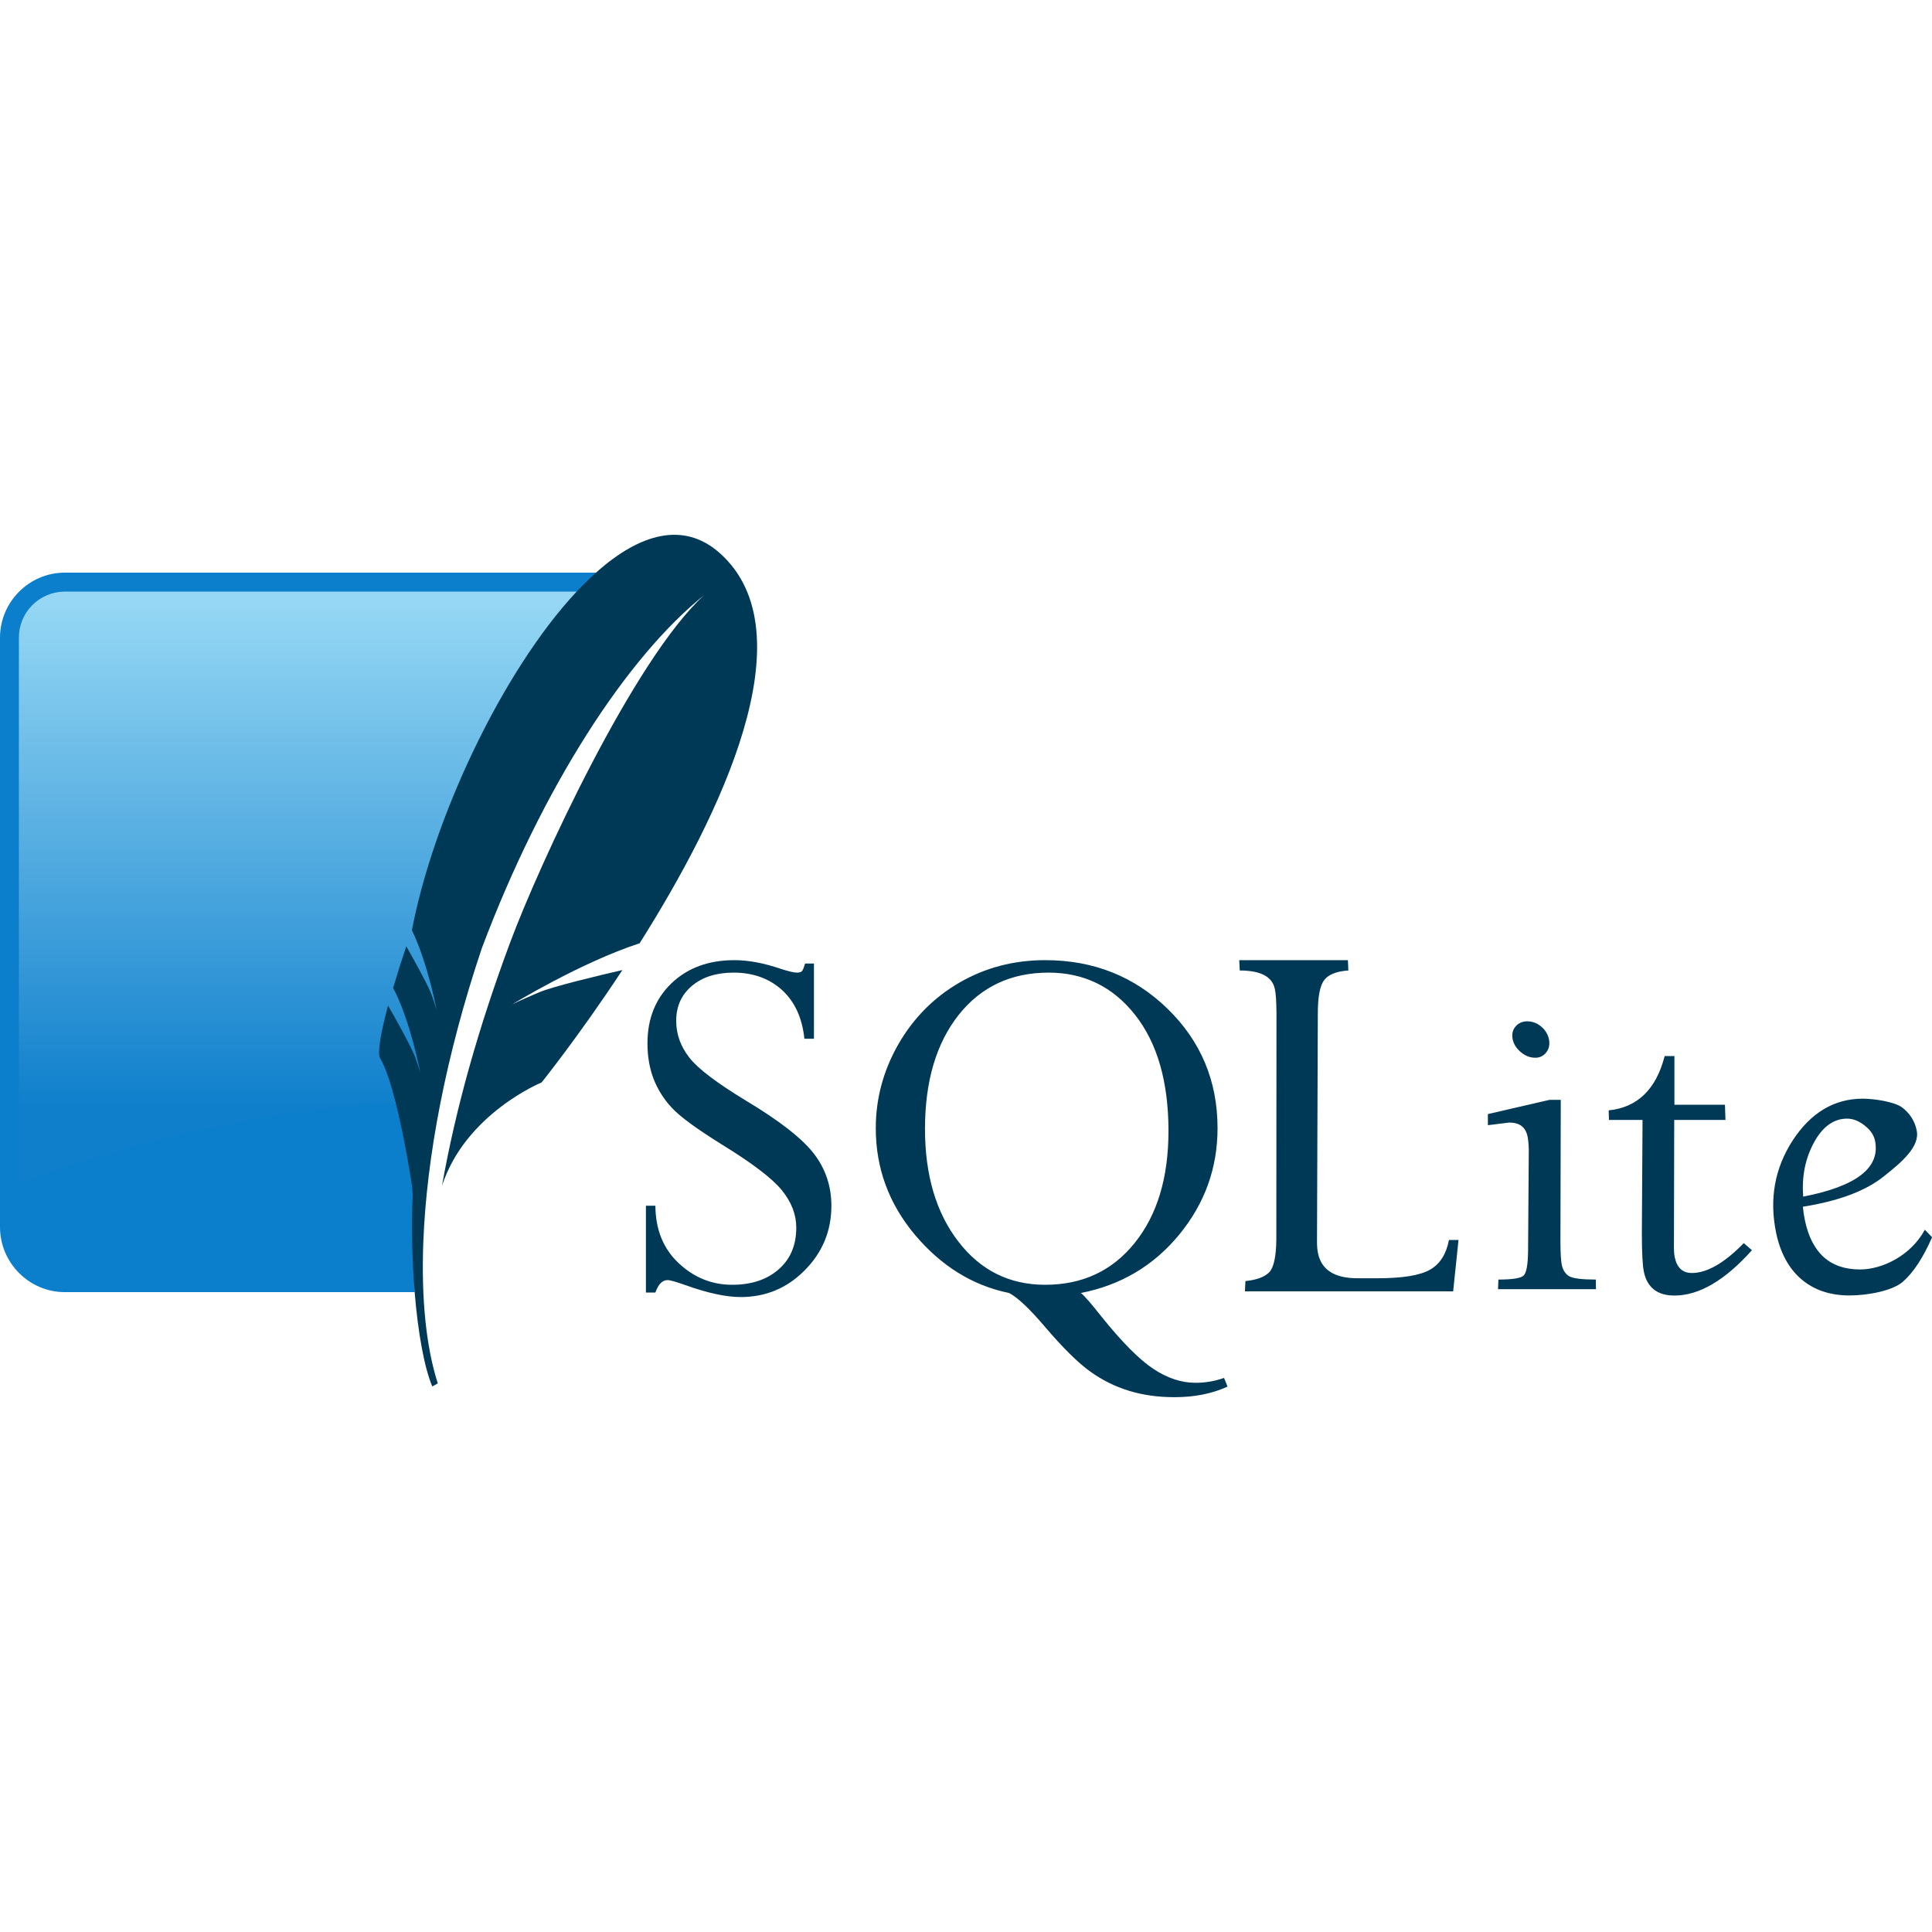
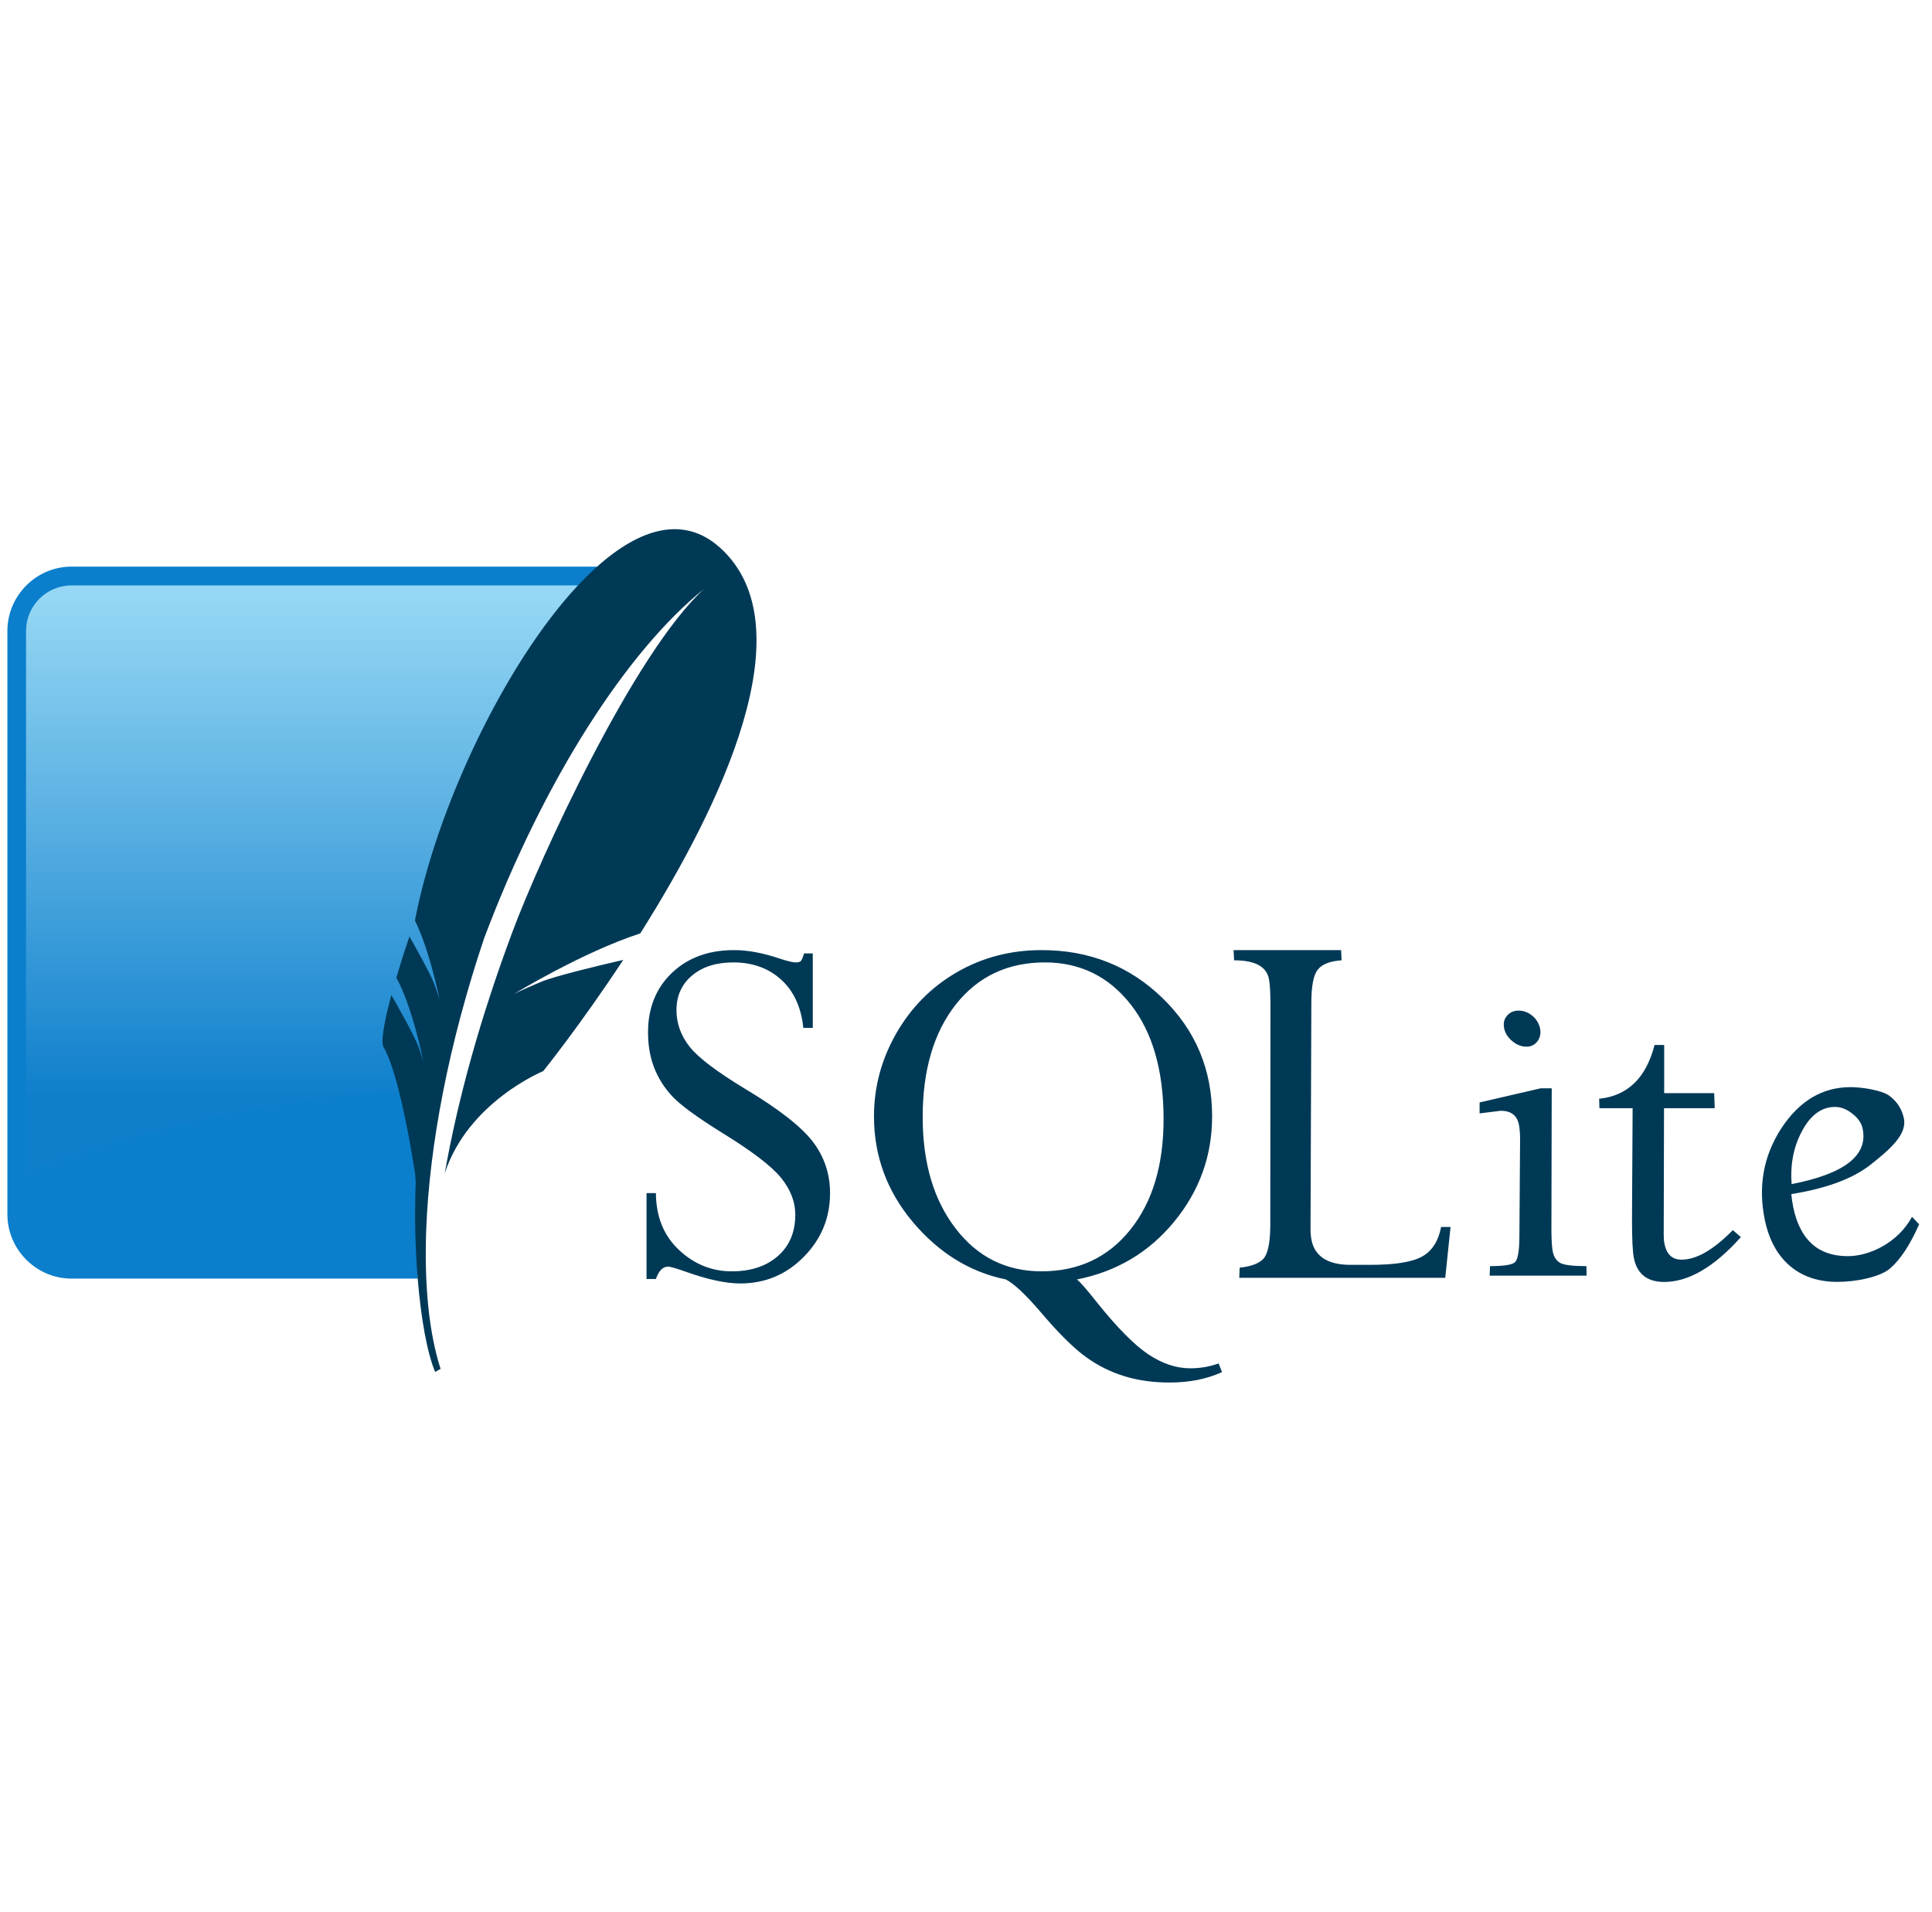
- <svg xmlns="http://www.w3.org/2000/svg" width="40" height="40" viewBox="0 0 40 40" fill="none">
-   <path d="M15.203 19.879C14.671 19.879 14.237 20.039 13.904 20.356C13.572 20.674 13.405 21.09 13.405 21.6C13.405 21.864 13.445 22.106 13.528 22.327C13.615 22.554 13.745 22.762 13.912 22.938C14.084 23.124 14.43 23.374 14.944 23.695C15.576 24.083 15.989 24.398 16.188 24.643C16.387 24.889 16.486 25.147 16.486 25.415C16.486 25.774 16.369 26.062 16.125 26.277C15.884 26.492 15.56 26.6 15.158 26.6C14.735 26.6 14.367 26.449 14.05 26.151C13.733 25.853 13.573 25.459 13.569 24.963H13.373V26.76H13.569C13.629 26.589 13.713 26.503 13.822 26.503C13.875 26.503 13.997 26.538 14.188 26.606C14.653 26.773 15.034 26.854 15.335 26.854C15.851 26.854 16.294 26.671 16.66 26.301C17.028 25.931 17.213 25.485 17.213 24.963C17.213 24.559 17.091 24.199 16.852 23.887C16.61 23.573 16.144 23.207 15.445 22.788C14.845 22.424 14.455 22.13 14.274 21.899C14.093 21.669 14 21.415 14 21.135C14 20.831 14.111 20.59 14.33 20.408C14.547 20.227 14.832 20.137 15.191 20.137C15.591 20.137 15.927 20.258 16.192 20.498C16.456 20.741 16.609 21.075 16.654 21.506H16.852V19.949H16.669C16.645 20.029 16.625 20.079 16.607 20.102C16.587 20.126 16.553 20.137 16.498 20.137C16.436 20.137 16.322 20.11 16.161 20.057C15.816 19.94 15.497 19.879 15.203 19.879ZM21.64 19.879C20.99 19.879 20.401 20.034 19.867 20.342C19.334 20.651 18.912 21.077 18.599 21.621C18.289 22.164 18.132 22.743 18.132 23.358C18.132 24.184 18.402 24.922 18.944 25.567C19.489 26.213 20.138 26.616 20.892 26.77C21.066 26.86 21.314 27.093 21.637 27.473C22 27.898 22.309 28.206 22.562 28.389C22.81 28.569 23.085 28.707 23.378 28.796C23.666 28.884 23.978 28.927 24.317 28.927C24.726 28.927 25.093 28.856 25.415 28.708L25.343 28.528C25.151 28.596 24.949 28.631 24.745 28.629C24.46 28.629 24.172 28.534 23.882 28.343C23.593 28.153 23.23 27.789 22.8 27.253C22.598 26.996 22.457 26.833 22.379 26.77C23.204 26.608 23.885 26.206 24.414 25.562C24.944 24.917 25.208 24.182 25.208 23.358C25.208 22.379 24.862 21.558 24.175 20.887C23.488 20.217 22.642 19.879 21.64 19.879ZM25.657 19.879L25.668 20.093C26.1 20.093 26.341 20.22 26.395 20.477C26.416 20.57 26.426 20.741 26.428 20.985L26.425 25.672C26.42 26.023 26.371 26.246 26.276 26.343C26.18 26.439 26.018 26.5 25.785 26.523L25.775 26.736H30.086L30.197 25.672H29.999C29.944 25.962 29.815 26.169 29.608 26.287C29.403 26.405 29.04 26.465 28.515 26.465H28.105C27.633 26.465 27.36 26.293 27.288 25.947C27.273 25.874 27.267 25.799 27.267 25.724L27.284 20.985C27.284 20.636 27.328 20.402 27.42 20.287C27.51 20.172 27.677 20.109 27.916 20.093L27.907 19.879H25.657ZM21.709 20.137C22.44 20.137 23.04 20.427 23.501 21.012C23.963 21.599 24.192 22.401 24.192 23.417C24.192 24.38 23.96 25.151 23.495 25.731C23.03 26.311 22.41 26.6 21.639 26.6C20.9 26.6 20.3 26.302 19.84 25.703C19.38 25.105 19.151 24.328 19.151 23.372C19.151 22.39 19.382 21.604 19.846 21.015C20.31 20.43 20.931 20.137 21.709 20.137ZM31.622 21.145C31.519 21.145 31.437 21.182 31.378 21.253C31.316 21.324 31.298 21.411 31.318 21.516C31.339 21.62 31.398 21.708 31.489 21.785C31.578 21.859 31.677 21.899 31.782 21.899C31.828 21.901 31.873 21.892 31.914 21.871C31.955 21.851 31.99 21.822 32.017 21.785C32.073 21.708 32.09 21.62 32.069 21.516C32.047 21.412 31.989 21.319 31.907 21.253C31.828 21.184 31.727 21.146 31.622 21.145ZM34.465 21.864C34.288 22.555 33.9 22.929 33.306 22.989L33.312 23.187H34.007L33.993 25.53C33.994 25.93 34.006 26.196 34.035 26.332C34.103 26.657 34.314 26.823 34.667 26.823C35.177 26.823 35.713 26.51 36.272 25.884L36.103 25.738C35.7 26.15 35.342 26.356 35.029 26.356C34.837 26.356 34.718 26.246 34.673 26.027C34.661 25.965 34.656 25.901 34.657 25.838L34.663 23.187H35.724L35.713 22.872H34.667V21.864L34.465 21.864ZM38.567 22.747C37.974 22.747 37.492 23.037 37.115 23.612C36.743 24.188 36.627 24.827 36.774 25.53C36.861 25.941 37.033 26.26 37.296 26.486C37.559 26.71 37.893 26.821 38.291 26.821C38.662 26.821 39.179 26.727 39.397 26.537C39.614 26.348 39.816 26.039 40.002 25.616L39.852 25.46C39.556 26.007 38.959 26.283 38.509 26.283C37.888 26.283 37.51 25.941 37.368 25.262C37.349 25.171 37.335 25.078 37.327 24.984C38.064 24.867 38.622 24.659 38.998 24.359C39.376 24.059 39.754 23.739 39.683 23.403C39.645 23.212 39.536 23.042 39.379 22.927C39.218 22.809 38.8 22.747 38.567 22.747ZM32.083 22.771L30.805 23.066V23.296L31.247 23.241C31.462 23.241 31.587 23.337 31.627 23.532C31.64 23.597 31.649 23.688 31.652 23.802L31.637 25.906C31.633 26.195 31.602 26.365 31.537 26.416C31.472 26.466 31.302 26.492 31.023 26.492L31.015 26.691H33.043L33.04 26.492C32.759 26.492 32.576 26.47 32.494 26.426C32.415 26.382 32.359 26.304 32.334 26.183C32.317 26.096 32.309 25.946 32.307 25.738L32.314 22.771H32.083ZM38.242 23.16C38.365 23.16 38.485 23.208 38.605 23.302C38.725 23.396 38.797 23.502 38.82 23.616C38.935 24.173 38.442 24.56 37.333 24.775C37.302 24.367 37.372 23.998 37.551 23.664C37.73 23.33 37.962 23.16 38.242 23.16Z" fill="#003956" />
-   <path d="M12.342 11.856H1.341C0.603 11.856 0 12.462 0 13.203V25.404C0 26.145 0.603 26.752 1.341 26.752H8.586C8.504 23.126 9.734 16.09 12.342 11.854L12.342 11.856Z" fill="#0B7FCC" />
-   <path d="M11.94 12.248H1.341C1.088 12.249 0.846 12.35 0.668 12.529C0.49 12.708 0.39 12.951 0.391 13.203V24.514C2.792 23.587 6.394 22.787 8.886 22.825C9.387 20.19 10.858 15.03 11.94 12.247V12.248Z" fill="url(#paint0_linear_392_8735)" />
-   <path d="M14.906 11.455C14.153 10.78 13.24 11.051 12.342 11.854C12.207 11.974 12.073 12.106 11.94 12.247C10.401 13.892 8.971 16.935 8.528 19.26C8.7 19.612 8.836 20.062 8.925 20.406C8.968 20.578 9.008 20.75 9.044 20.924C9.044 20.924 9.03 20.87 8.974 20.705L8.936 20.597C8.929 20.577 8.921 20.558 8.913 20.539C8.813 20.304 8.534 19.808 8.412 19.592C8.315 19.878 8.224 20.166 8.139 20.455C8.49 21.104 8.705 22.219 8.705 22.219C8.705 22.219 8.688 22.146 8.599 21.896C8.519 21.672 8.128 20.981 8.034 20.819C7.875 21.41 7.813 21.808 7.869 21.905C7.98 22.093 8.086 22.417 8.179 22.777C8.388 23.585 8.532 24.568 8.532 24.568L8.544 24.733C8.517 25.407 8.531 26.081 8.585 26.753C8.654 27.594 8.785 28.317 8.95 28.705L9.064 28.642C8.82 27.88 8.721 26.88 8.764 25.727C8.829 23.966 9.233 21.841 9.977 19.628C11.237 16.284 12.981 13.602 14.579 12.321C13.123 13.645 11.152 17.926 10.562 19.513C9.902 21.286 9.434 22.953 9.151 24.55C9.639 23.054 11.213 22.411 11.213 22.411C11.213 22.411 11.984 21.453 12.886 20.084C12.347 20.208 11.458 20.421 11.161 20.545C10.722 20.731 10.605 20.794 10.605 20.794C10.605 20.794 12.026 19.925 13.242 19.53C14.919 16.876 16.745 13.105 14.907 11.455" fill="#003956" />
+ <svg xmlns="http://www.w3.org/2000/svg" width="95" height="94" viewBox="0 0 95 94" fill="none">
+   <path d="M36.09 46.716C34.84 46.716 33.821 47.092 33.038 47.837C32.258 48.583 31.865 49.562 31.865 50.76C31.865 51.381 31.959 51.948 32.155 52.467C32.358 53.001 32.665 53.49 33.058 53.905C33.462 54.341 34.274 54.929 35.481 55.683C36.968 56.595 37.938 57.336 38.405 57.912C38.872 58.489 39.106 59.094 39.106 59.725C39.106 60.568 38.83 61.245 38.259 61.751C37.691 62.255 36.931 62.511 35.984 62.511C34.992 62.511 34.125 62.155 33.383 61.455C32.636 60.755 32.261 59.829 32.252 58.664H31.791V62.887H32.252C32.393 62.485 32.59 62.281 32.846 62.281C32.969 62.281 33.256 62.365 33.706 62.525C34.799 62.915 35.694 63.107 36.4 63.107C37.613 63.107 38.655 62.677 39.515 61.807C40.379 60.938 40.815 59.889 40.815 58.664C40.815 57.715 40.528 56.868 39.966 56.133C39.398 55.396 38.302 54.536 36.661 53.552C35.25 52.697 34.332 52.005 33.907 51.464C33.482 50.922 33.264 50.325 33.264 49.668C33.264 48.953 33.526 48.386 34.039 47.958C34.55 47.533 35.219 47.321 36.062 47.321C37.002 47.321 37.792 47.605 38.414 48.171C39.037 48.741 39.395 49.527 39.501 50.54H39.966V46.88H39.536C39.481 47.069 39.432 47.187 39.389 47.241C39.344 47.295 39.263 47.322 39.134 47.322C38.987 47.322 38.721 47.258 38.343 47.134C37.53 46.859 36.782 46.716 36.09 46.716V46.716ZM51.217 46.716C49.691 46.716 48.305 47.08 47.052 47.803C45.798 48.529 44.806 49.53 44.072 50.809C43.342 52.086 42.975 53.446 42.975 54.892C42.975 56.833 43.61 58.566 44.883 60.084C46.162 61.602 47.688 62.548 49.461 62.91C49.869 63.122 50.451 63.67 51.211 64.562C52.063 65.561 52.789 66.283 53.386 66.714C53.966 67.138 54.614 67.462 55.302 67.671C55.979 67.878 56.713 67.978 57.508 67.978C58.469 67.978 59.333 67.812 60.09 67.465L59.921 67.04C59.47 67.201 58.993 67.282 58.514 67.278C57.846 67.278 57.167 67.054 56.487 66.607C55.807 66.16 54.955 65.305 53.945 64.046C53.468 63.441 53.139 63.059 52.955 62.91C54.894 62.528 56.493 61.584 57.737 60.07C58.982 58.555 59.602 56.828 59.602 54.892C59.602 52.591 58.79 50.66 57.175 49.086C55.56 47.51 53.572 46.716 51.217 46.716V46.716ZM60.657 46.716L60.683 47.218C61.699 47.218 62.266 47.516 62.393 48.121C62.442 48.34 62.465 48.741 62.471 49.315L62.462 60.33C62.45 61.154 62.335 61.679 62.111 61.906C61.888 62.132 61.506 62.275 60.958 62.33L60.936 62.83H71.065L71.326 60.33H70.862C70.732 61.01 70.428 61.498 69.944 61.773C69.461 62.052 68.607 62.192 67.373 62.192H66.412C65.302 62.192 64.659 61.788 64.49 60.976C64.457 60.803 64.44 60.627 64.441 60.451L64.481 49.315C64.481 48.495 64.584 47.944 64.8 47.674C65.012 47.405 65.405 47.256 65.968 47.218L65.944 46.716H60.657ZM51.38 47.321C53.098 47.321 54.507 48.004 55.591 49.378C56.678 50.758 57.215 52.642 57.215 55.029C57.215 57.292 56.67 59.105 55.577 60.468C54.483 61.831 53.026 62.51 51.216 62.51C49.478 62.51 48.069 61.811 46.988 60.402C45.907 58.997 45.37 57.172 45.37 54.923C45.37 52.617 45.913 50.77 47.002 49.386C48.093 48.01 49.553 47.321 51.38 47.321V47.321ZM74.677 49.691C74.433 49.691 74.24 49.777 74.103 49.943C73.956 50.112 73.913 50.316 73.962 50.562C74.011 50.806 74.148 51.013 74.364 51.194C74.573 51.369 74.806 51.464 75.053 51.464C75.159 51.468 75.266 51.445 75.362 51.398C75.458 51.351 75.541 51.281 75.603 51.194C75.736 51.013 75.775 50.806 75.727 50.562C75.673 50.319 75.539 50.1 75.345 49.943C75.159 49.783 74.922 49.693 74.677 49.691ZM81.358 51.38C80.942 53.004 80.029 53.884 78.633 54.025L78.647 54.49H80.279L80.248 59.995C80.251 60.935 80.277 61.561 80.345 61.88C80.506 62.643 81.002 63.033 81.831 63.033C83.03 63.033 84.29 62.298 85.603 60.827L85.207 60.485C84.258 61.452 83.417 61.937 82.683 61.937C82.23 61.937 81.951 61.679 81.846 61.162C81.818 61.017 81.806 60.869 81.808 60.72L81.823 54.49H84.315L84.29 53.75H81.831V51.381L81.358 51.38ZM90.997 53.454C89.602 53.454 88.469 54.137 87.585 55.489C86.711 56.842 86.438 58.342 86.782 59.995C86.986 60.961 87.391 61.71 88.01 62.241C88.627 62.769 89.412 63.03 90.348 63.03C91.22 63.03 92.434 62.809 92.947 62.362C93.457 61.917 93.931 61.191 94.367 60.198L94.017 59.831C93.319 61.116 91.917 61.765 90.859 61.765C89.401 61.765 88.512 60.961 88.179 59.367C88.134 59.151 88.101 58.932 88.082 58.713C89.815 58.437 91.126 57.949 92.009 57.244C92.898 56.538 93.785 55.787 93.618 54.997C93.53 54.548 93.275 54.148 92.904 53.879C92.525 53.601 91.544 53.454 90.997 53.454V53.454ZM75.758 53.512L72.755 54.206V54.745L73.793 54.616C74.298 54.616 74.594 54.842 74.688 55.299C74.717 55.453 74.74 55.666 74.746 55.936L74.711 60.878C74.702 61.558 74.628 61.957 74.476 62.078C74.324 62.195 73.922 62.255 73.268 62.255L73.248 62.723H78.016L78.007 62.255C77.347 62.255 76.917 62.204 76.725 62.101C76.538 61.997 76.407 61.814 76.35 61.53C76.309 61.326 76.289 60.973 76.286 60.485L76.301 53.512H75.758ZM90.233 54.427C90.523 54.427 90.804 54.538 91.085 54.759C91.367 54.98 91.536 55.229 91.59 55.497C91.862 56.808 90.704 57.717 88.097 58.222C88.025 57.264 88.188 56.395 88.61 55.611C89.028 54.825 89.573 54.427 90.233 54.427V54.427Z" fill="#003956" />
+   <path d="M29.366 27.861H3.514C1.781 27.861 0.363 29.286 0.363 31.028V59.7C0.363 61.441 1.781 62.867 3.514 62.867H20.54C20.347 54.347 23.239 37.812 29.367 27.858L29.366 27.861Z" fill="#0B7FCC" />
+   <path d="M28.422 28.784H3.514C2.92 28.785 2.352 29.023 1.933 29.443C1.514 29.864 1.28 30.434 1.281 31.027V57.608C6.925 55.431 15.39 53.548 21.245 53.638C22.424 47.447 25.881 35.321 28.422 28.78V28.784Z" fill="url(#paint0_linear_1311_7140)" />
+   <path d="M35.393 26.919C33.623 25.333 31.477 25.97 29.366 27.857C29.05 28.138 28.735 28.448 28.422 28.781C24.805 32.645 21.446 39.797 20.404 45.261C20.808 46.087 21.127 47.145 21.337 47.955C21.439 48.358 21.533 48.764 21.618 49.171C21.618 49.171 21.583 49.044 21.452 48.657L21.362 48.402C21.346 48.356 21.328 48.311 21.308 48.268C21.073 47.714 20.419 46.549 20.132 46.042C19.904 46.713 19.69 47.389 19.489 48.069C20.316 49.595 20.82 52.215 20.82 52.215C20.82 52.215 20.78 52.043 20.57 51.455C20.384 50.93 19.464 49.306 19.243 48.924C18.87 50.313 18.724 51.248 18.855 51.477C19.116 51.92 19.366 52.68 19.584 53.526C20.075 55.425 20.413 57.734 20.413 57.734L20.442 58.124C20.379 59.706 20.411 61.291 20.539 62.869C20.701 64.845 21.009 66.544 21.397 67.456L21.664 67.309C21.09 65.517 20.858 63.167 20.958 60.46C21.113 56.32 22.06 51.325 23.809 46.125C26.77 38.267 30.869 31.965 34.624 28.955C31.202 32.065 26.572 42.126 25.184 45.855C23.632 50.023 22.534 53.939 21.868 57.693C23.015 54.176 26.713 52.665 26.713 52.665C26.713 52.665 28.526 50.416 30.646 47.198C29.378 47.49 27.29 47.989 26.592 48.282C25.56 48.718 25.285 48.867 25.285 48.867C25.285 48.867 28.624 46.825 31.483 45.895C35.422 39.658 39.714 30.797 35.394 26.919" fill="#003956" />
  <defs>
-     <linearGradient id="paint0_linear_392_8735" x1="7.05" y1="12.498" x2="7.05" y2="23.831" gradientUnits="userSpaceOnUse">
+     <linearGradient id="paint0_linear_1311_7140" x1="16.931" y1="29.371" x2="16.931" y2="56.004" gradientUnits="userSpaceOnUse">
      <stop stop-color="#95D7F4" />
      <stop offset="0.92" stop-color="#0F7FCC" />
      <stop offset="1" stop-color="#0F7FCC" />
    </linearGradient>
  </defs>
</svg>
